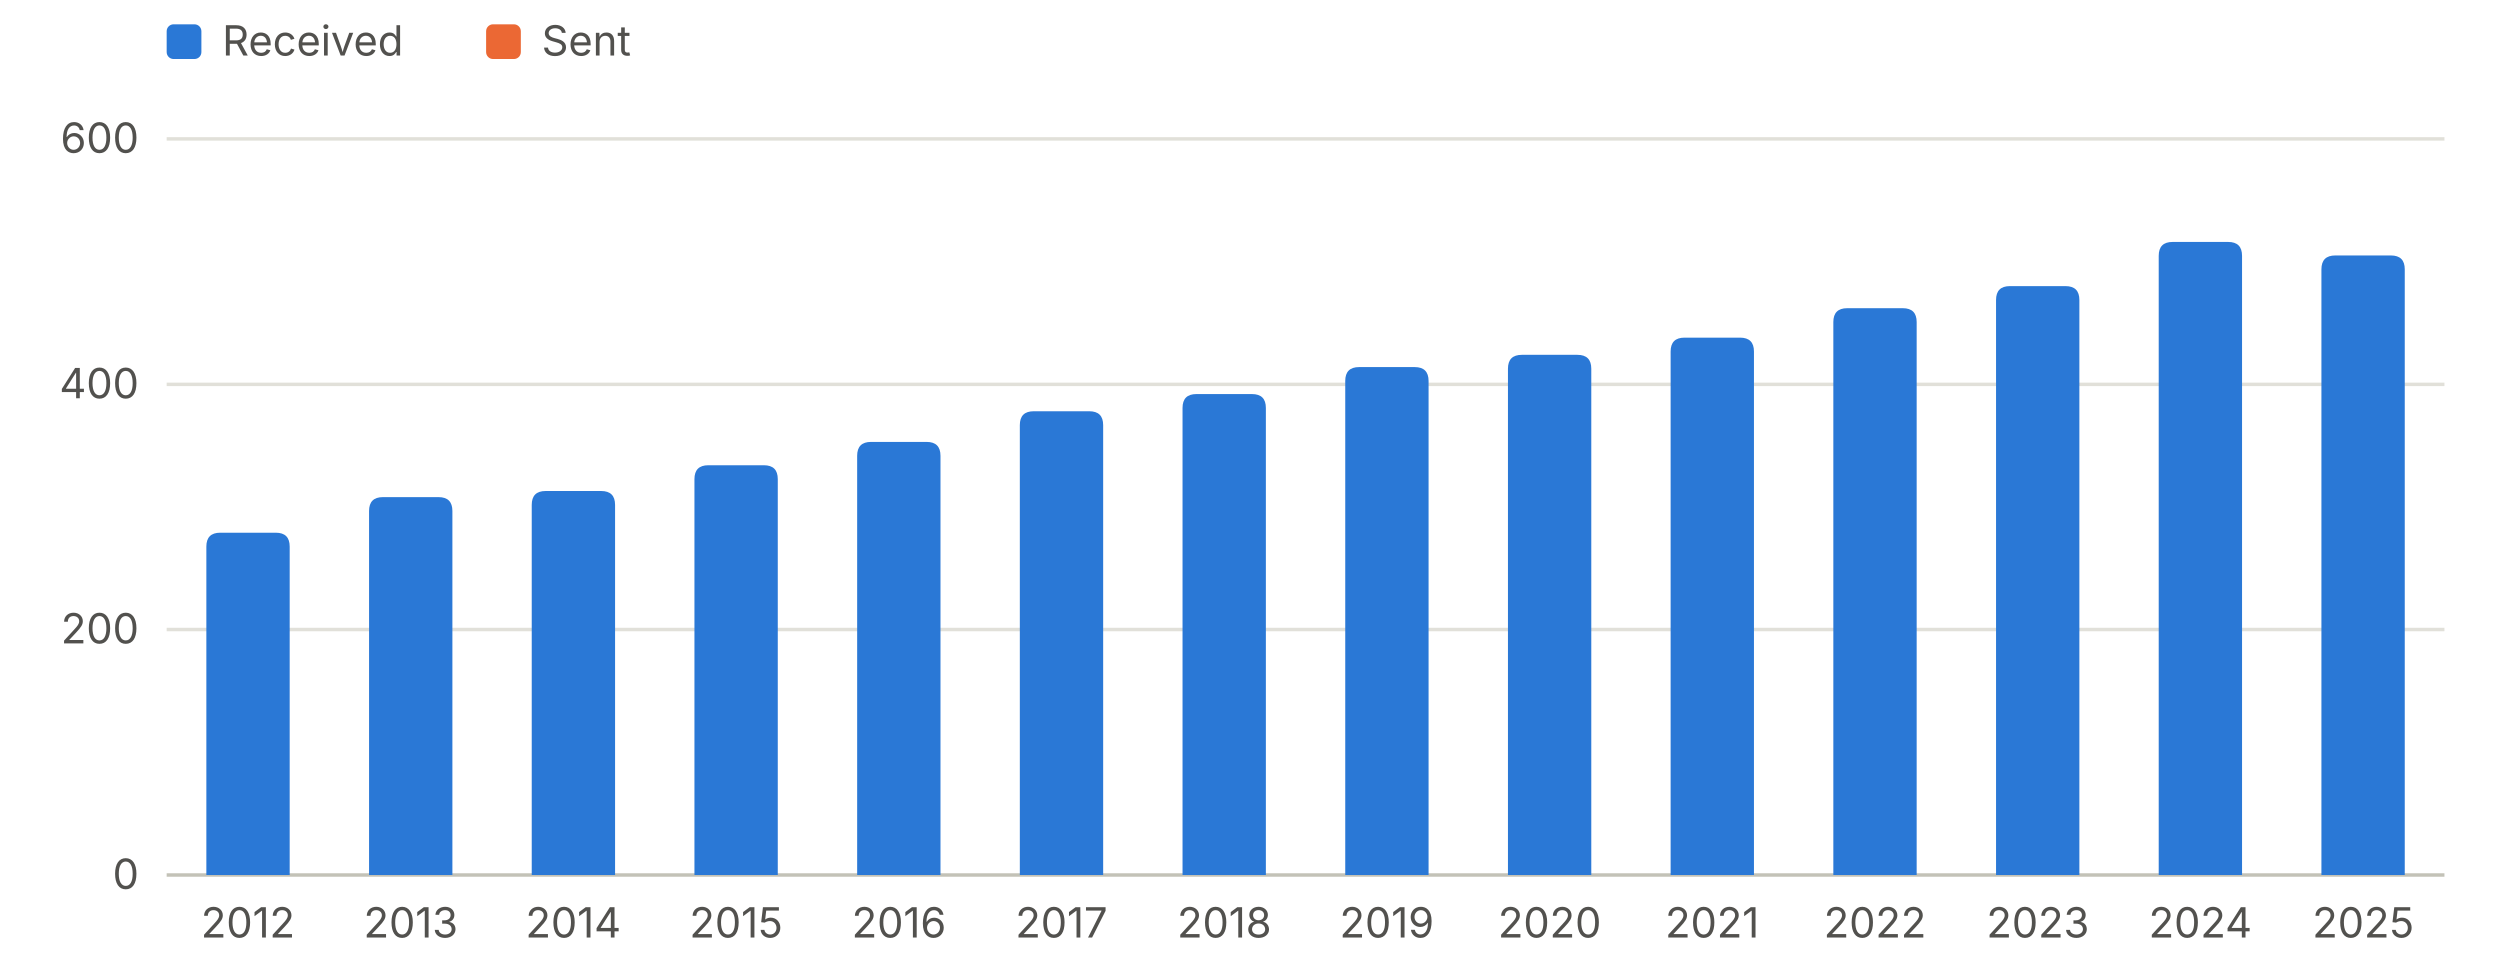
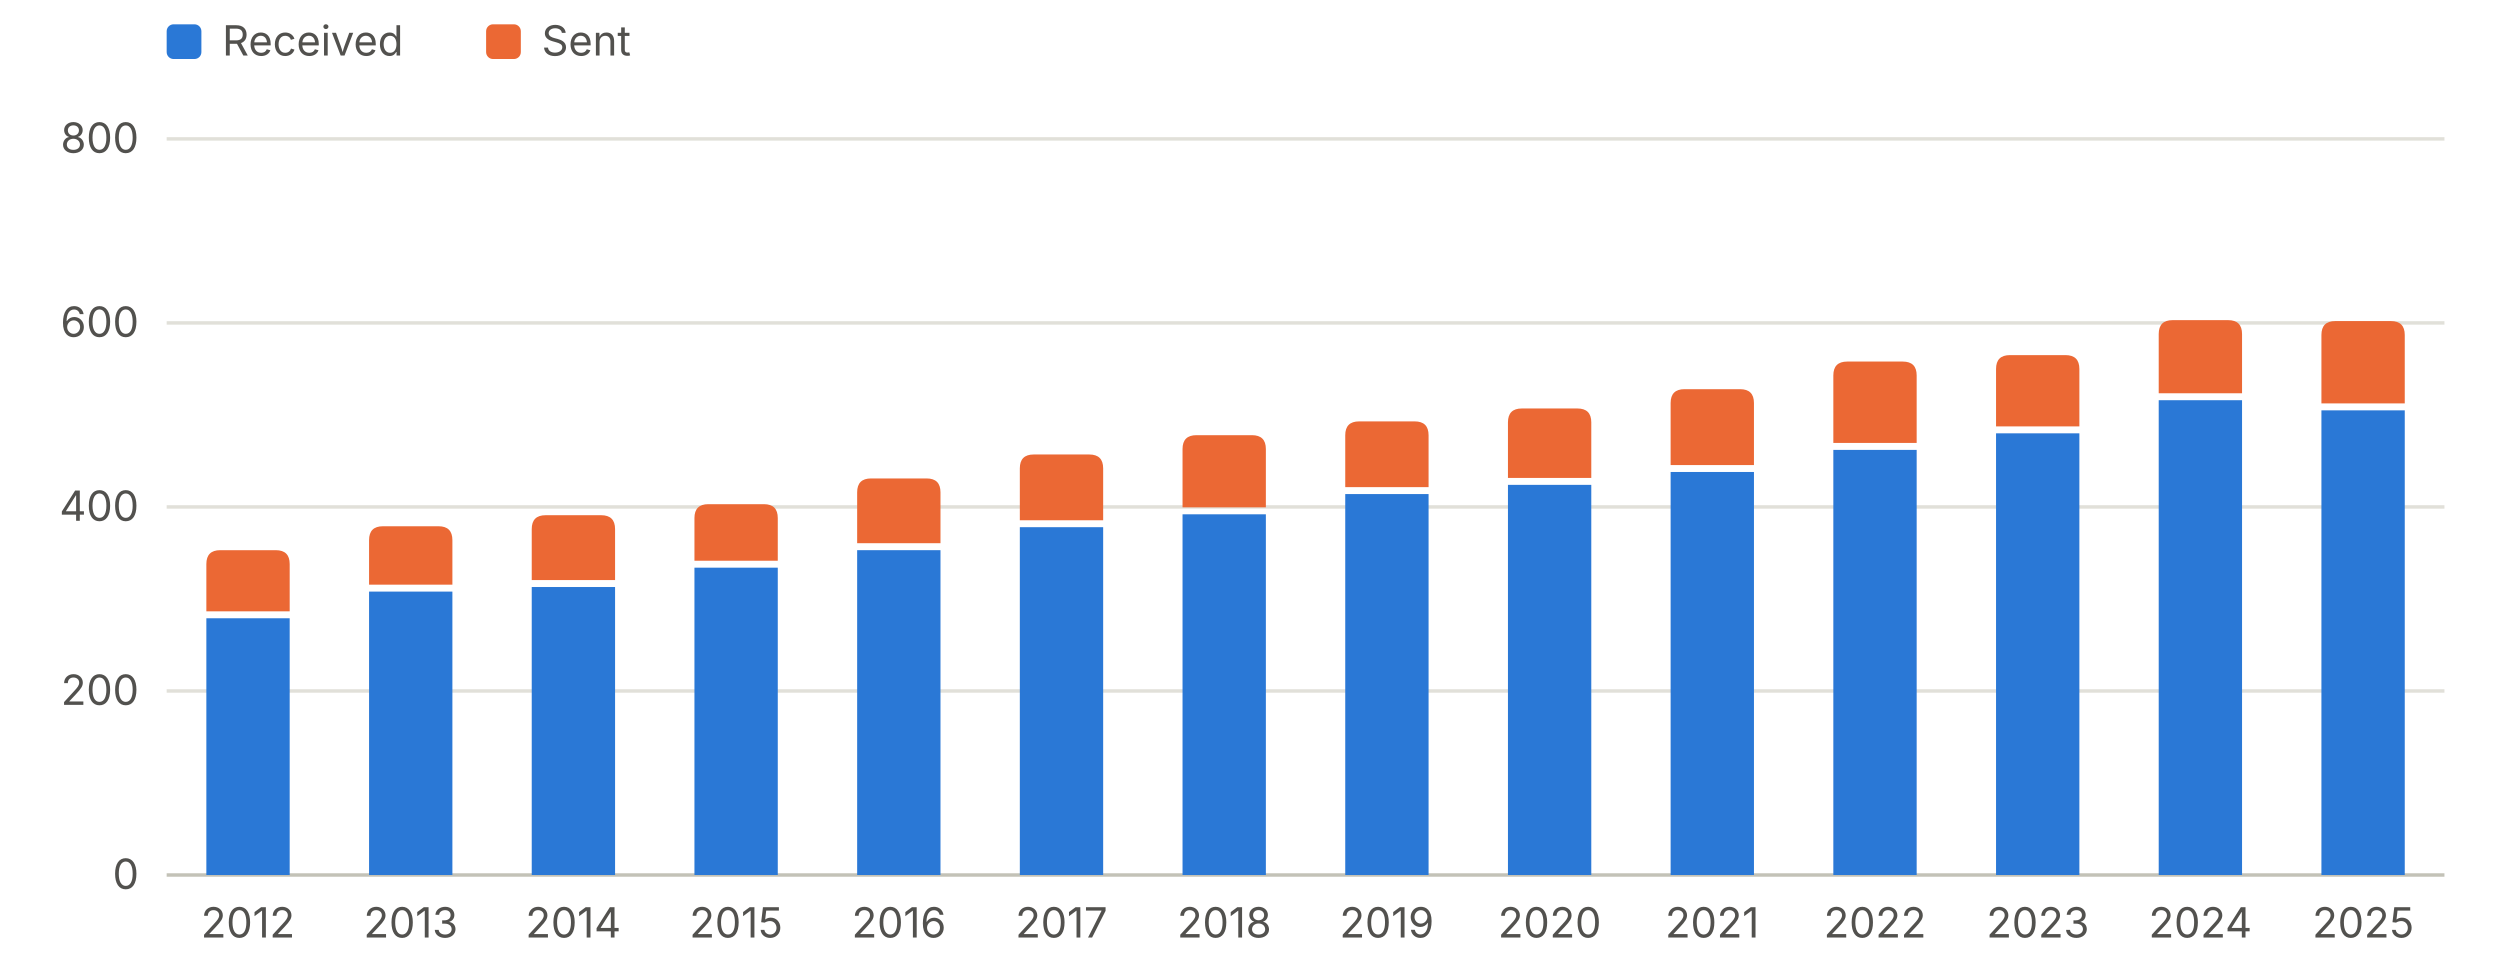
<svg xmlns="http://www.w3.org/2000/svg" role="img" viewBox="0 0 720 280" width="720" height="280" aria-label="Emails per year">
  <style>
.bar { fill: #2a78d6 }
.bar2 { fill: #eb6834 }
.grid { stroke: #e1e0d9; stroke-width: 1 }
.axis { stroke: #c3c2b7; stroke-width: 1 }
text { fill: #52514e; font: 12px system-ui, -apple-system, "Segoe UI", sans-serif }
@media (prefers-color-scheme: dark) {
  .bar { fill: #3987e5 }
  .bar2 { fill: #d95926 }
  .grid { stroke: #2c2c2a }
  .axis { stroke: #383835 }
  text { fill: #c3c2b7 }
}
</style>
  <rect class="bar" x="48.0" y="7.0" width="10" height="10" rx="2" />
  <text x="64.0" y="16.0">Received</text>
  <rect class="bar2" x="140.0" y="7.0" width="10" height="10" rx="2" />
  <text x="156.0" y="16.0">Sent</text>
  <line class="axis" x1="48" x2="704" y1="252.0" y2="252.0" />
  <text x="40" y="256.0" text-anchor="end">0</text>
-   <line class="grid" x1="48" x2="704" y1="181.3" y2="181.3" />
-   <text x="40" y="185.3" text-anchor="end">200</text>
-   <line class="grid" x1="48" x2="704" y1="110.7" y2="110.7" />
-   <text x="40" y="114.7" text-anchor="end">400</text>
+   <line class="grid" x1="48" x2="704" y1="199.0" y2="199.0" />
+   <text x="40" y="203.0" text-anchor="end">200</text>
+   <line class="grid" x1="48" x2="704" y1="146.0" y2="146.0" />
+   <text x="40" y="150.0" text-anchor="end">400</text>
+   <line class="grid" x1="48" x2="704" y1="93.0" y2="93.0" />
+   <text x="40" y="97.0" text-anchor="end">600</text>
  <line class="grid" x1="48" x2="704" y1="40.0" y2="40.0" />
-   <text x="40" y="44.0" text-anchor="end">600</text>
-   <path class="bar" d="M59.43,252.00V157.42Q59.43,153.42 63.43,153.42H79.43Q83.43,153.42 83.43,157.42V252.00Z" />
+   <text x="40" y="44.0" text-anchor="end">800</text>
+   <path class="bar" d="M59.43,252.00V178.06H83.43V252.00Z" />
+   <path class="bar2" d="M59.43,176.06V162.45Q59.43,158.45 63.43,158.45H79.43Q83.43,158.45 83.43,162.45V176.06Z" />
  <text x="71.4" y="270" text-anchor="middle">2012</text>
-   <path class="bar" d="M106.29,252.00V147.17Q106.29,143.17 110.29,143.17H126.29Q130.29,143.17 130.29,147.17V252.00Z" />
+   <path class="bar" d="M106.29,252.00V170.38H130.29V252.00Z" />
+   <path class="bar2" d="M106.29,168.38V155.56Q106.29,151.56 110.29,151.56H126.29Q130.29,151.56 130.29,155.56V168.38Z" />
  <text x="118.3" y="270" text-anchor="middle">2013</text>
-   <path class="bar" d="M153.14,252.00V145.41Q153.14,141.41 157.14,141.41H173.14Q177.14,141.41 177.14,145.41V252.00Z" />
+   <path class="bar" d="M153.14,252.00V169.06H177.14V252.00Z" />
+   <path class="bar2" d="M153.14,167.06V152.38Q153.14,148.38 157.14,148.38H173.14Q177.14,148.38 177.14,152.38V167.06Z" />
  <text x="165.1" y="270" text-anchor="middle">2014</text>
-   <path class="bar" d="M200.00,252.00V137.99Q200.00,133.99 204.00,133.99H220.00Q224.00,133.99 224.00,137.99V252.00Z" />
+   <path class="bar" d="M200.00,252.00V163.49H224.00V252.00Z" />
+   <path class="bar2" d="M200.00,161.49V149.20Q200.00,145.20 204.00,145.20H220.00Q224.00,145.20 224.00,149.20V161.49Z" />
  <text x="212.0" y="270" text-anchor="middle">2015</text>
-   <path class="bar" d="M246.86,252.00V131.27Q246.86,127.27 250.86,127.27H266.86Q270.86,127.27 270.86,131.27V252.00Z" />
+   <path class="bar" d="M246.86,252.00V158.45H270.86V252.00Z" />
+   <path class="bar2" d="M246.86,156.45V141.79Q246.86,137.79 250.86,137.79H266.86Q270.86,137.79 270.86,141.79V156.45Z" />
  <text x="258.9" y="270" text-anchor="middle">2016</text>
-   <path class="bar" d="M293.71,252.00V122.44Q293.71,118.44 297.71,118.44H313.71Q317.71,118.44 317.71,122.44V252.00Z" />
+   <path class="bar" d="M293.71,252.00V151.83H317.71V252.00Z" />
+   <path class="bar2" d="M293.71,149.83V134.89Q293.71,130.89 297.71,130.89H313.71Q317.71,130.89 317.71,134.89V149.83Z" />
  <text x="305.7" y="270" text-anchor="middle">2017</text>
-   <path class="bar" d="M340.57,252.00V117.49Q340.57,113.49 344.57,113.49H360.57Q364.57,113.49 364.57,117.49V252.00Z" />
+   <path class="bar" d="M340.57,252.00V148.12H364.57V252.00Z" />
+   <path class="bar2" d="M340.57,146.12V129.33Q340.57,125.33 344.57,125.33H360.57Q364.57,125.33 364.57,129.33V146.12Z" />
  <text x="352.6" y="270" text-anchor="middle">2018</text>
-   <path class="bar" d="M387.43,252.00V109.72Q387.43,105.72 391.43,105.72H407.43Q411.43,105.72 411.43,109.72V252.00Z" />
+   <path class="bar" d="M387.43,252.00V142.29H411.43V252.00Z" />
+   <path class="bar2" d="M387.43,140.29V125.36Q387.43,121.36 391.43,121.36H407.43Q411.43,121.36 411.43,125.36V140.29Z" />
  <text x="399.4" y="270" text-anchor="middle">2019</text>
-   <path class="bar" d="M434.29,252.00V106.19Q434.29,102.19 438.29,102.19H454.29Q458.29,102.19 458.29,106.19V252.00Z" />
+   <path class="bar" d="M434.29,252.00V139.64H458.29V252.00Z" />
+   <path class="bar2" d="M434.29,137.64V121.64Q434.29,117.64 438.29,117.64H454.29Q458.29,117.64 458.29,121.64V137.64Z" />
  <text x="446.3" y="270" text-anchor="middle">2020</text>
-   <path class="bar" d="M481.14,252.00V101.24Q481.14,97.24 485.14,97.24H501.14Q505.14,97.24 505.14,101.24V252.00Z" />
+   <path class="bar" d="M481.14,252.00V135.93H505.14V252.00Z" />
+   <path class="bar2" d="M481.14,133.93V116.08Q481.14,112.08 485.14,112.08H501.14Q505.14,112.08 505.14,116.08V133.93Z" />
  <text x="493.1" y="270" text-anchor="middle">2021</text>
-   <path class="bar" d="M528.00,252.00V92.76Q528.00,88.76 532.00,88.76H548.00Q552.00,88.76 552.00,92.76V252.00Z" />
+   <path class="bar" d="M528.00,252.00V129.57H552.00V252.00Z" />
+   <path class="bar2" d="M528.00,127.57V108.13Q528.00,104.13 532.00,104.13H548.00Q552.00,104.13 552.00,108.13V127.57Z" />
  <text x="540.0" y="270" text-anchor="middle">2022</text>
-   <path class="bar" d="M574.86,252.00V86.40Q574.86,82.40 578.86,82.40H594.86Q598.86,82.40 598.86,86.40V252.00Z" />
+   <path class="bar" d="M574.86,252.00V124.80H598.86V252.00Z" />
+   <path class="bar2" d="M574.86,122.80V106.27Q574.86,102.27 578.86,102.27H594.86Q598.86,102.27 598.86,106.27V122.80Z" />
  <text x="586.9" y="270" text-anchor="middle">2023</text>
-   <path class="bar" d="M621.71,252.00V73.68Q621.71,69.68 625.71,69.68H641.71Q645.71,69.68 645.71,73.68V252.00Z" />
+   <path class="bar" d="M621.71,252.00V115.26H645.71V252.00Z" />
+   <path class="bar2" d="M621.71,113.26V96.20Q621.71,92.20 625.71,92.20H641.71Q645.71,92.20 645.71,96.20V113.26Z" />
  <text x="633.7" y="270" text-anchor="middle">2024</text>
-   <path class="bar" d="M668.57,252.00V77.57Q668.57,73.57 672.57,73.57H688.57Q692.57,73.57 692.57,77.57V252.00Z" />
+   <path class="bar" d="M668.57,252.00V118.18H692.57V252.00Z" />
+   <path class="bar2" d="M668.57,116.18V96.47Q668.57,92.47 672.57,92.47H688.57Q692.57,92.47 692.57,96.47V116.18Z" />
  <text x="680.6" y="270" text-anchor="middle">2025</text>
</svg>
